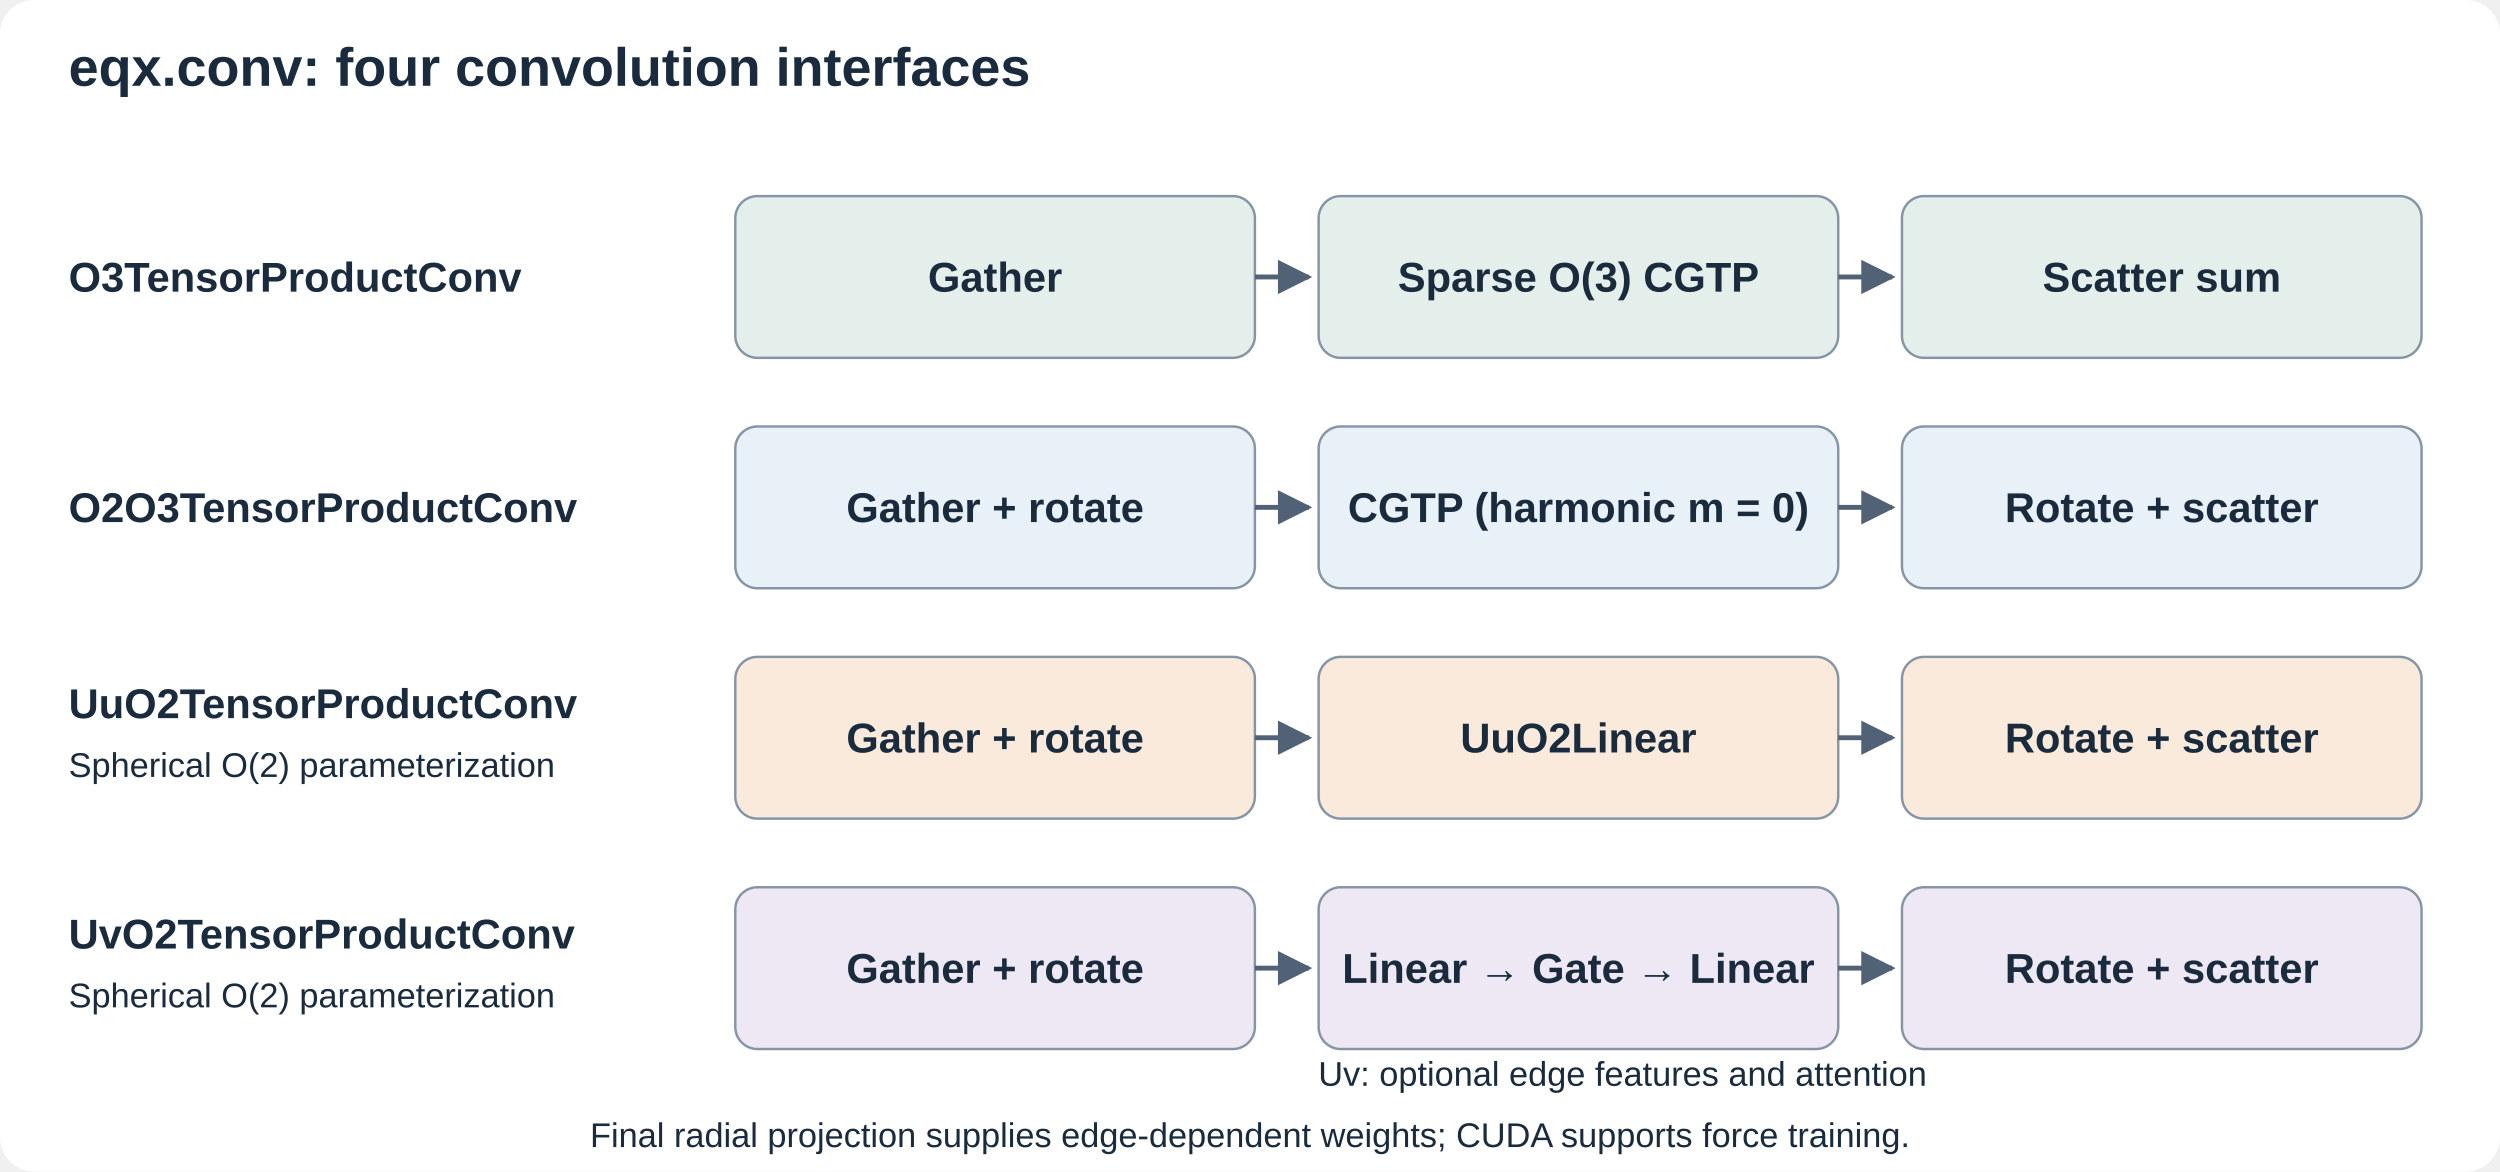
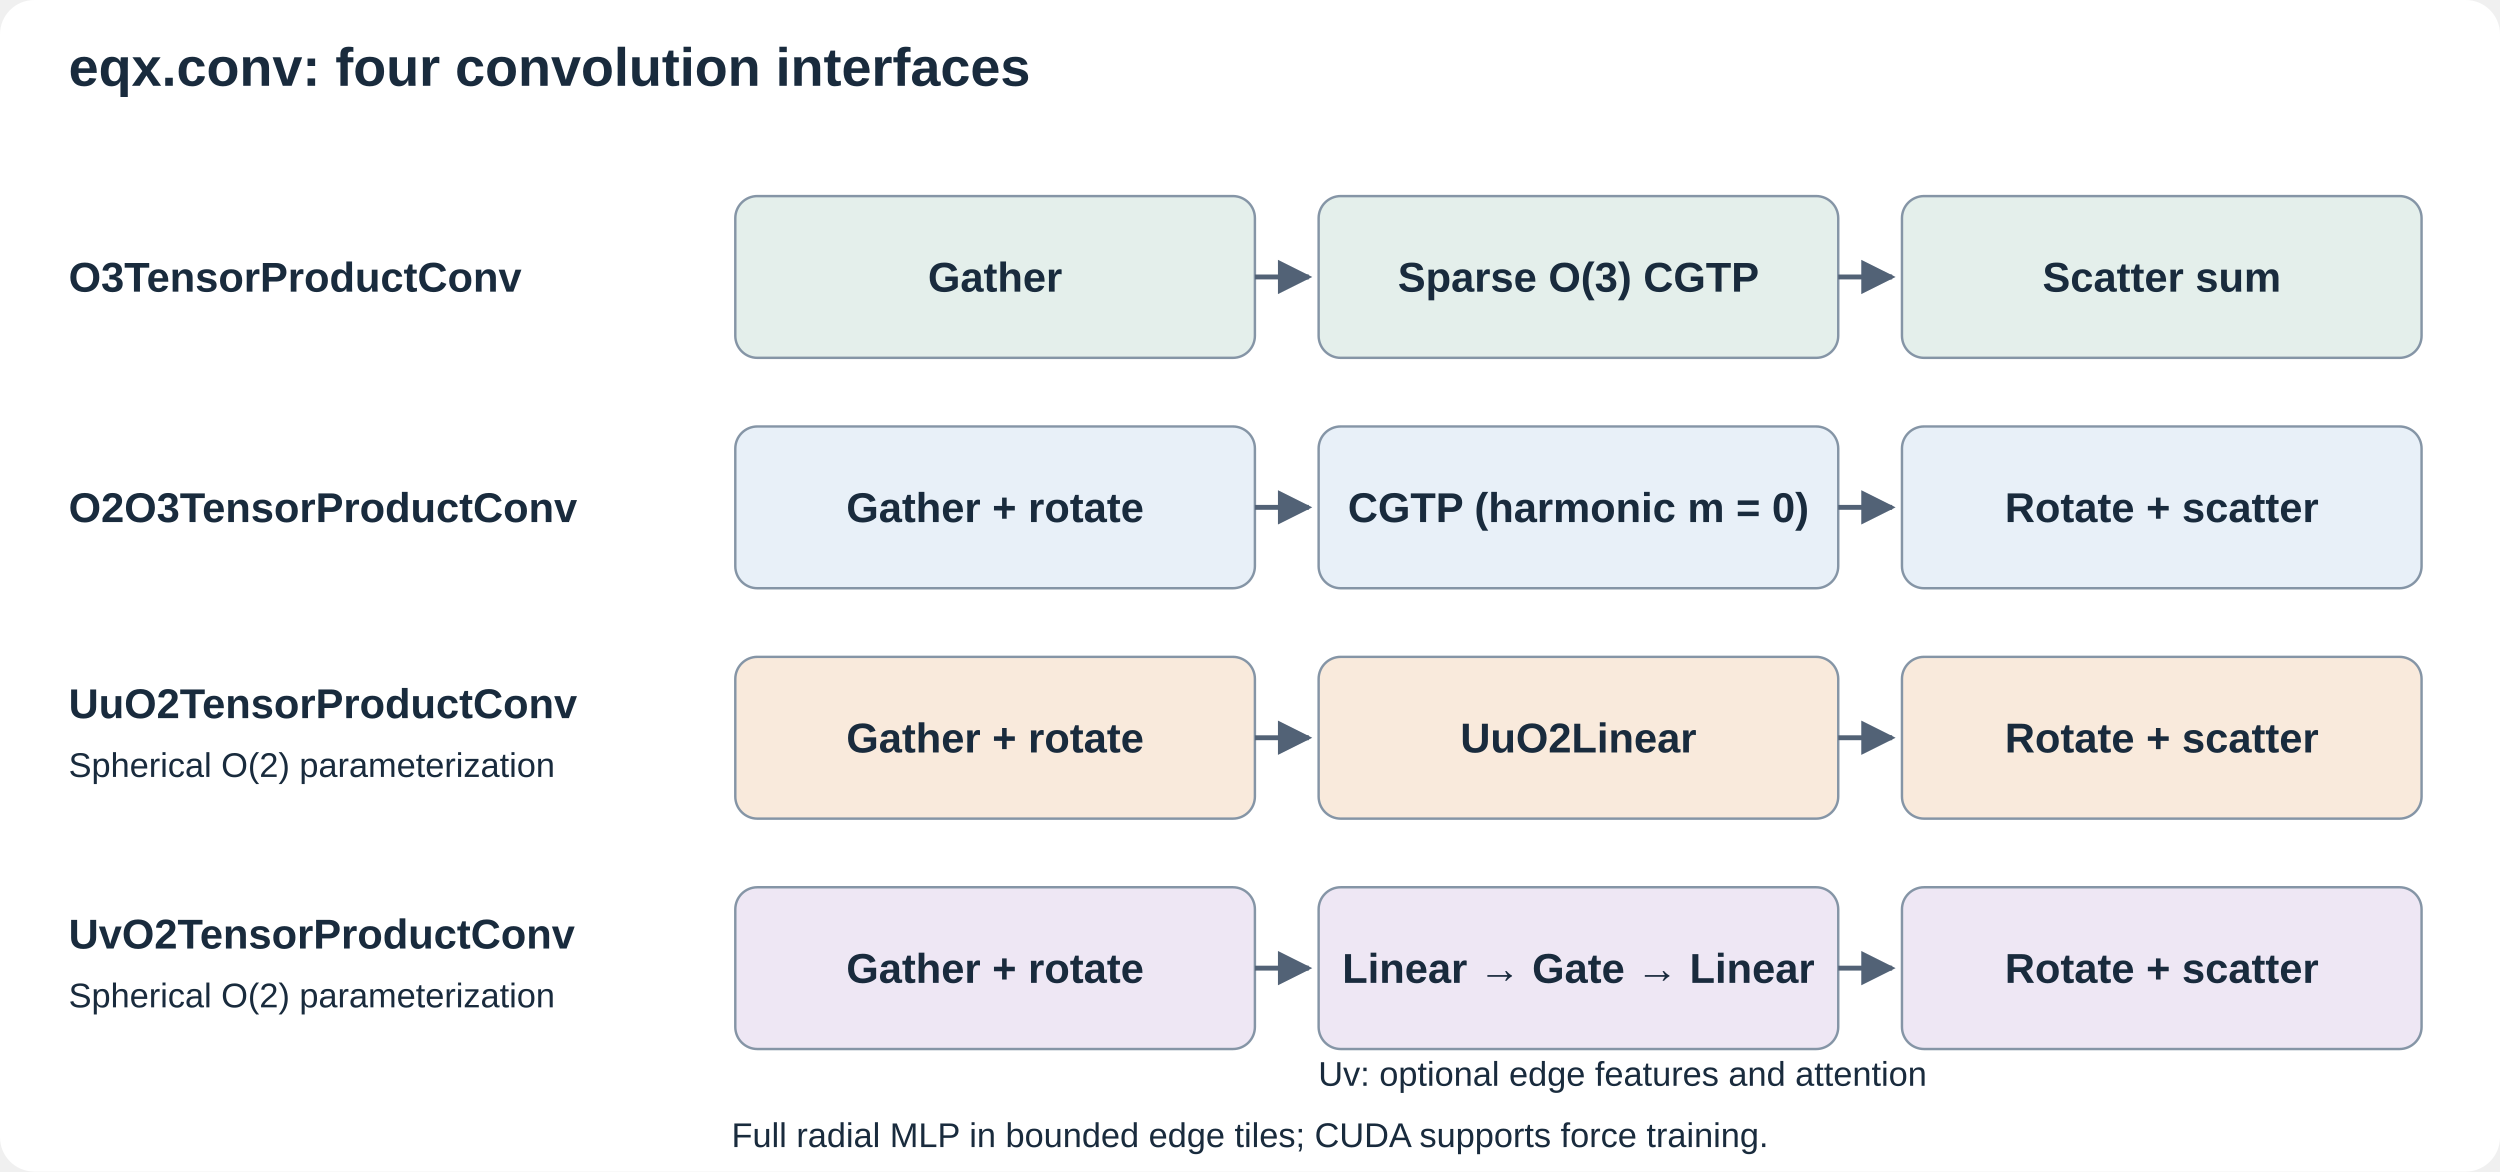
<svg xmlns="http://www.w3.org/2000/svg" viewBox="0 0 1020 478" role="img" aria-labelledby="title desc">
  <defs>
    <marker id="arrow" viewBox="0 0 10 10" refX="9" refY="5" markerWidth="7" markerHeight="7" orient="auto-start-reverse">
      <path d="M0 0L10 5L0 10Z" fill="#526276" />
    </marker>
  </defs>
  <rect width="1020" height="478" rx="14" fill="#fff" />
  <g font-family="Arial, Helvetica, sans-serif" fill="#192b3d">
    <text x="28" y="35" text-anchor="start" font-size="22" font-weight="600">eqx.conv: four convolution interfaces</text>
    <text x="28" y="119" text-anchor="start" font-size="17" font-weight="600">O3TensorProductConv</text>
    <rect x="300" y="80" width="212" height="66" rx="9" fill="#e4efeb" stroke="#8595a6" />
    <text x="406" y="119" text-anchor="middle" font-size="17" font-weight="600">Gather</text>
    <path d="M512 113L534 113" fill="none" stroke="#526276" stroke-width="2" marker-end="url(#arrow)" />
    <rect x="538" y="80" width="212" height="66" rx="9" fill="#e4efeb" stroke="#8595a6" />
    <text x="644" y="119" text-anchor="middle" font-size="17" font-weight="600">Sparse O(3) CGTP</text>
    <path d="M750 113L772 113" fill="none" stroke="#526276" stroke-width="2" marker-end="url(#arrow)" />
    <rect x="776" y="80" width="212" height="66" rx="9" fill="#e4efeb" stroke="#8595a6" />
    <text x="882" y="119" text-anchor="middle" font-size="17" font-weight="600">Scatter sum</text>
    <text x="28" y="213" text-anchor="start" font-size="17" font-weight="600">O2O3TensorProductConv</text>
    <rect x="300" y="174" width="212" height="66" rx="9" fill="#e8f0f8" stroke="#8595a6" />
    <text x="406" y="213" text-anchor="middle" font-size="17" font-weight="600">Gather + rotate</text>
    <path d="M512 207L534 207" fill="none" stroke="#526276" stroke-width="2" marker-end="url(#arrow)" />
    <rect x="538" y="174" width="212" height="66" rx="9" fill="#e8f0f8" stroke="#8595a6" />
    <text x="644" y="213" text-anchor="middle" font-size="17" font-weight="600">CGTP (harmonic m = 0)</text>
    <path d="M750 207L772 207" fill="none" stroke="#526276" stroke-width="2" marker-end="url(#arrow)" />
    <rect x="776" y="174" width="212" height="66" rx="9" fill="#e8f0f8" stroke="#8595a6" />
    <text x="882" y="213" text-anchor="middle" font-size="17" font-weight="600">Rotate + scatter</text>
    <text x="28" y="293" text-anchor="start" font-size="17" font-weight="600">UuO2TensorProductConv</text>
    <text x="28" y="317" text-anchor="start" font-size="14" font-weight="400">Spherical O(2) parameterization</text>
    <rect x="300" y="268" width="212" height="66" rx="9" fill="#f9eadc" stroke="#8595a6" />
    <text x="406" y="307" text-anchor="middle" font-size="17" font-weight="600">Gather + rotate</text>
    <path d="M512 301L534 301" fill="none" stroke="#526276" stroke-width="2" marker-end="url(#arrow)" />
    <rect x="538" y="268" width="212" height="66" rx="9" fill="#f9eadc" stroke="#8595a6" />
    <text x="644" y="307" text-anchor="middle" font-size="17" font-weight="600">UuO2Linear</text>
    <path d="M750 301L772 301" fill="none" stroke="#526276" stroke-width="2" marker-end="url(#arrow)" />
    <rect x="776" y="268" width="212" height="66" rx="9" fill="#f9eadc" stroke="#8595a6" />
    <text x="882" y="307" text-anchor="middle" font-size="17" font-weight="600">Rotate + scatter</text>
    <text x="28" y="387" text-anchor="start" font-size="17" font-weight="600">UvO2TensorProductConv</text>
    <text x="28" y="411" text-anchor="start" font-size="14" font-weight="400">Spherical O(2) parameterization</text>
    <rect x="300" y="362" width="212" height="66" rx="9" fill="#eee7f4" stroke="#8595a6" />
    <text x="406" y="401" text-anchor="middle" font-size="17" font-weight="600">Gather + rotate</text>
    <path d="M512 395L534 395" fill="none" stroke="#526276" stroke-width="2" marker-end="url(#arrow)" />
    <rect x="538" y="362" width="212" height="66" rx="9" fill="#eee7f4" stroke="#8595a6" />
    <text x="644" y="401" text-anchor="middle" font-size="17" font-weight="600">Linear → Gate → Linear</text>
    <path d="M750 395L772 395" fill="none" stroke="#526276" stroke-width="2" marker-end="url(#arrow)" />
    <rect x="776" y="362" width="212" height="66" rx="9" fill="#eee7f4" stroke="#8595a6" />
    <text x="882" y="401" text-anchor="middle" font-size="17" font-weight="600">Rotate + scatter</text>
    <text x="662" y="443" text-anchor="middle" font-size="14" font-weight="400">Uv: optional edge features and attention</text>
-     <text x="510" y="468" text-anchor="middle" font-size="14" font-weight="400">Final radial projection supplies edge-dependent weights; CUDA supports force training.</text>
+     <text x="510" y="468" text-anchor="middle" font-size="14" font-weight="400">Full radial MLP in bounded edge tiles; CUDA supports force training.</text>
  </g>
</svg>
